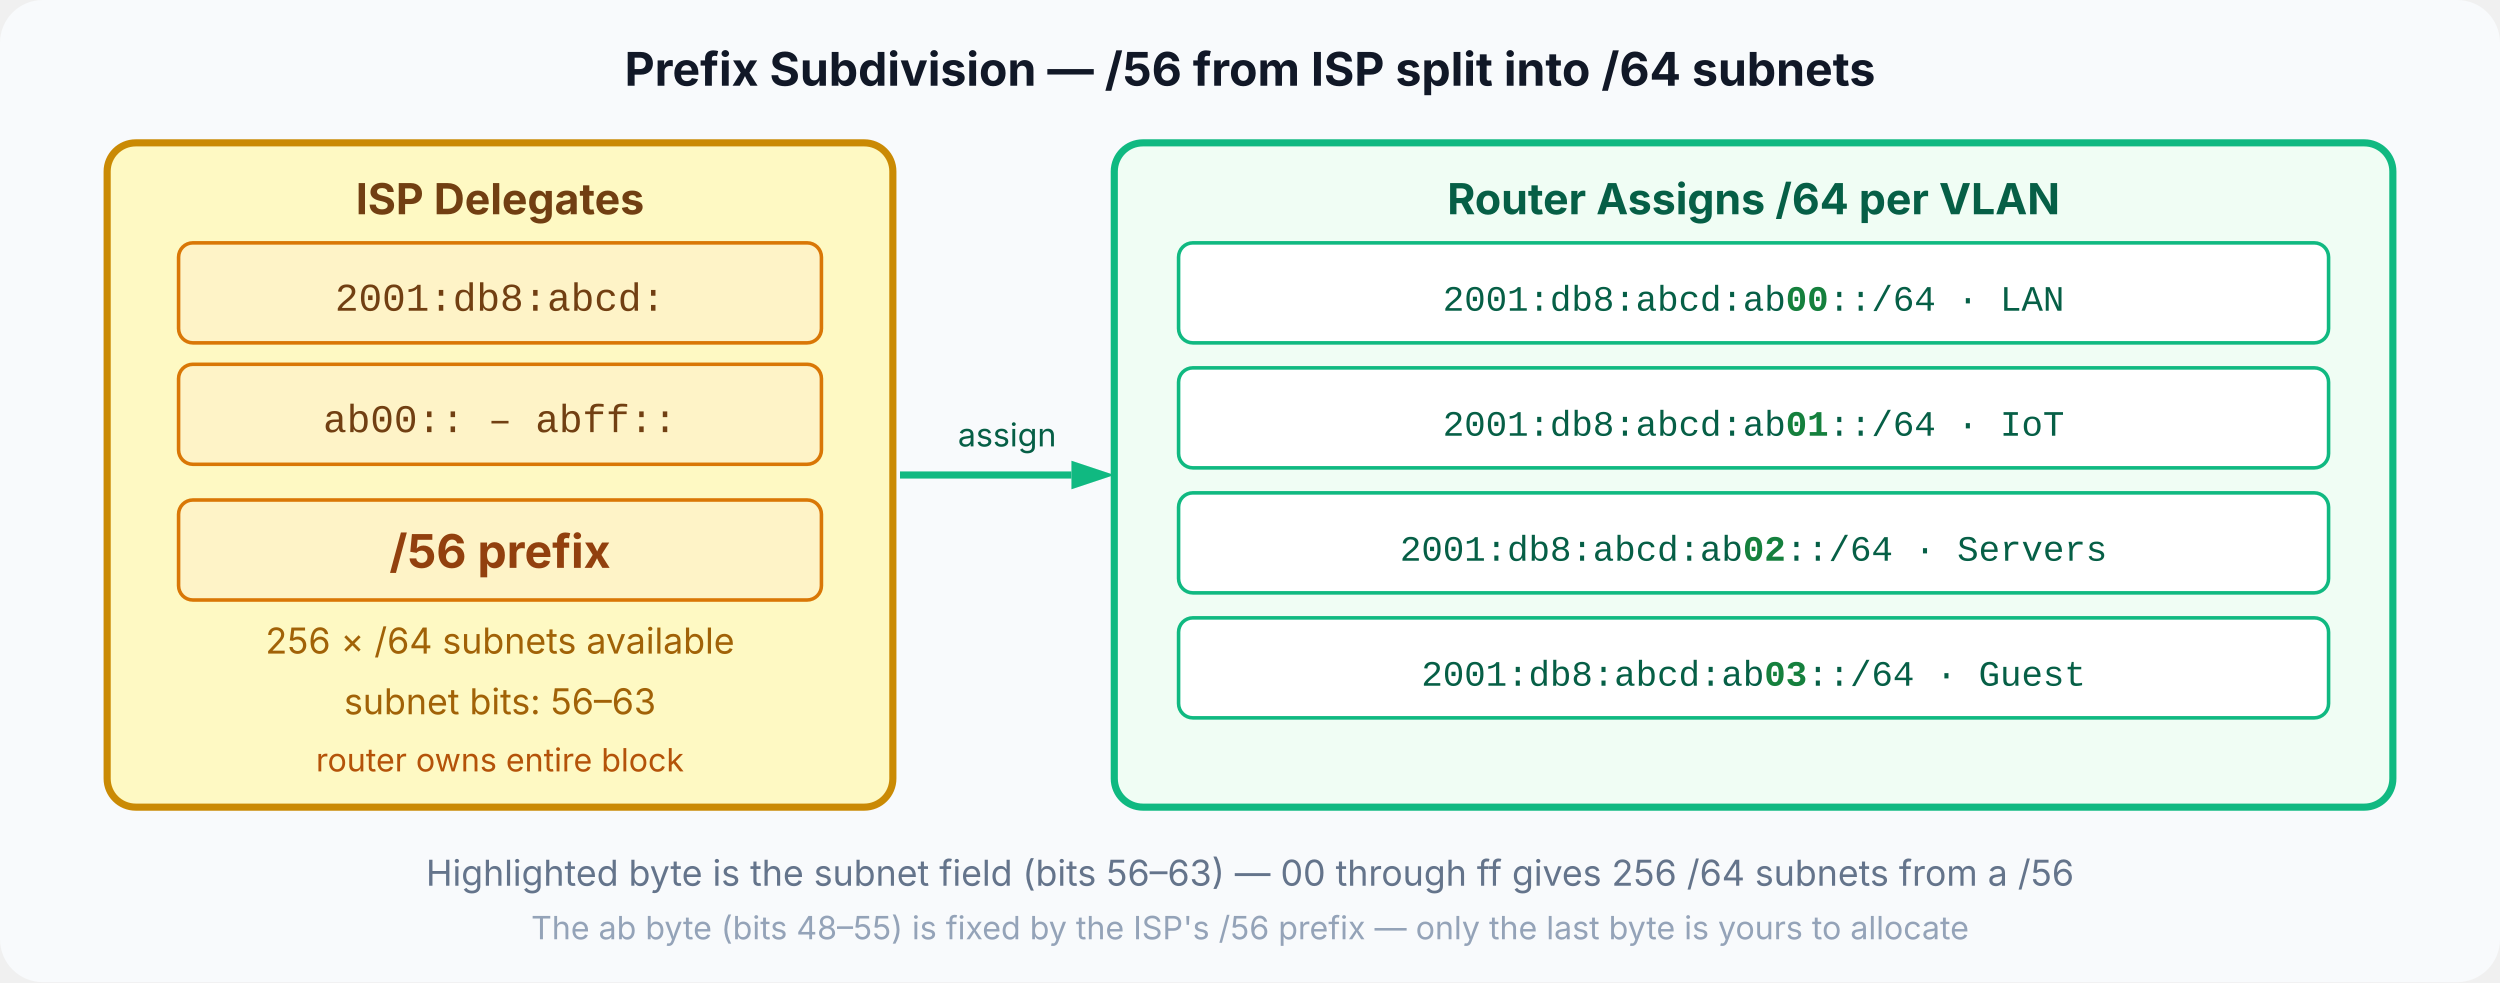
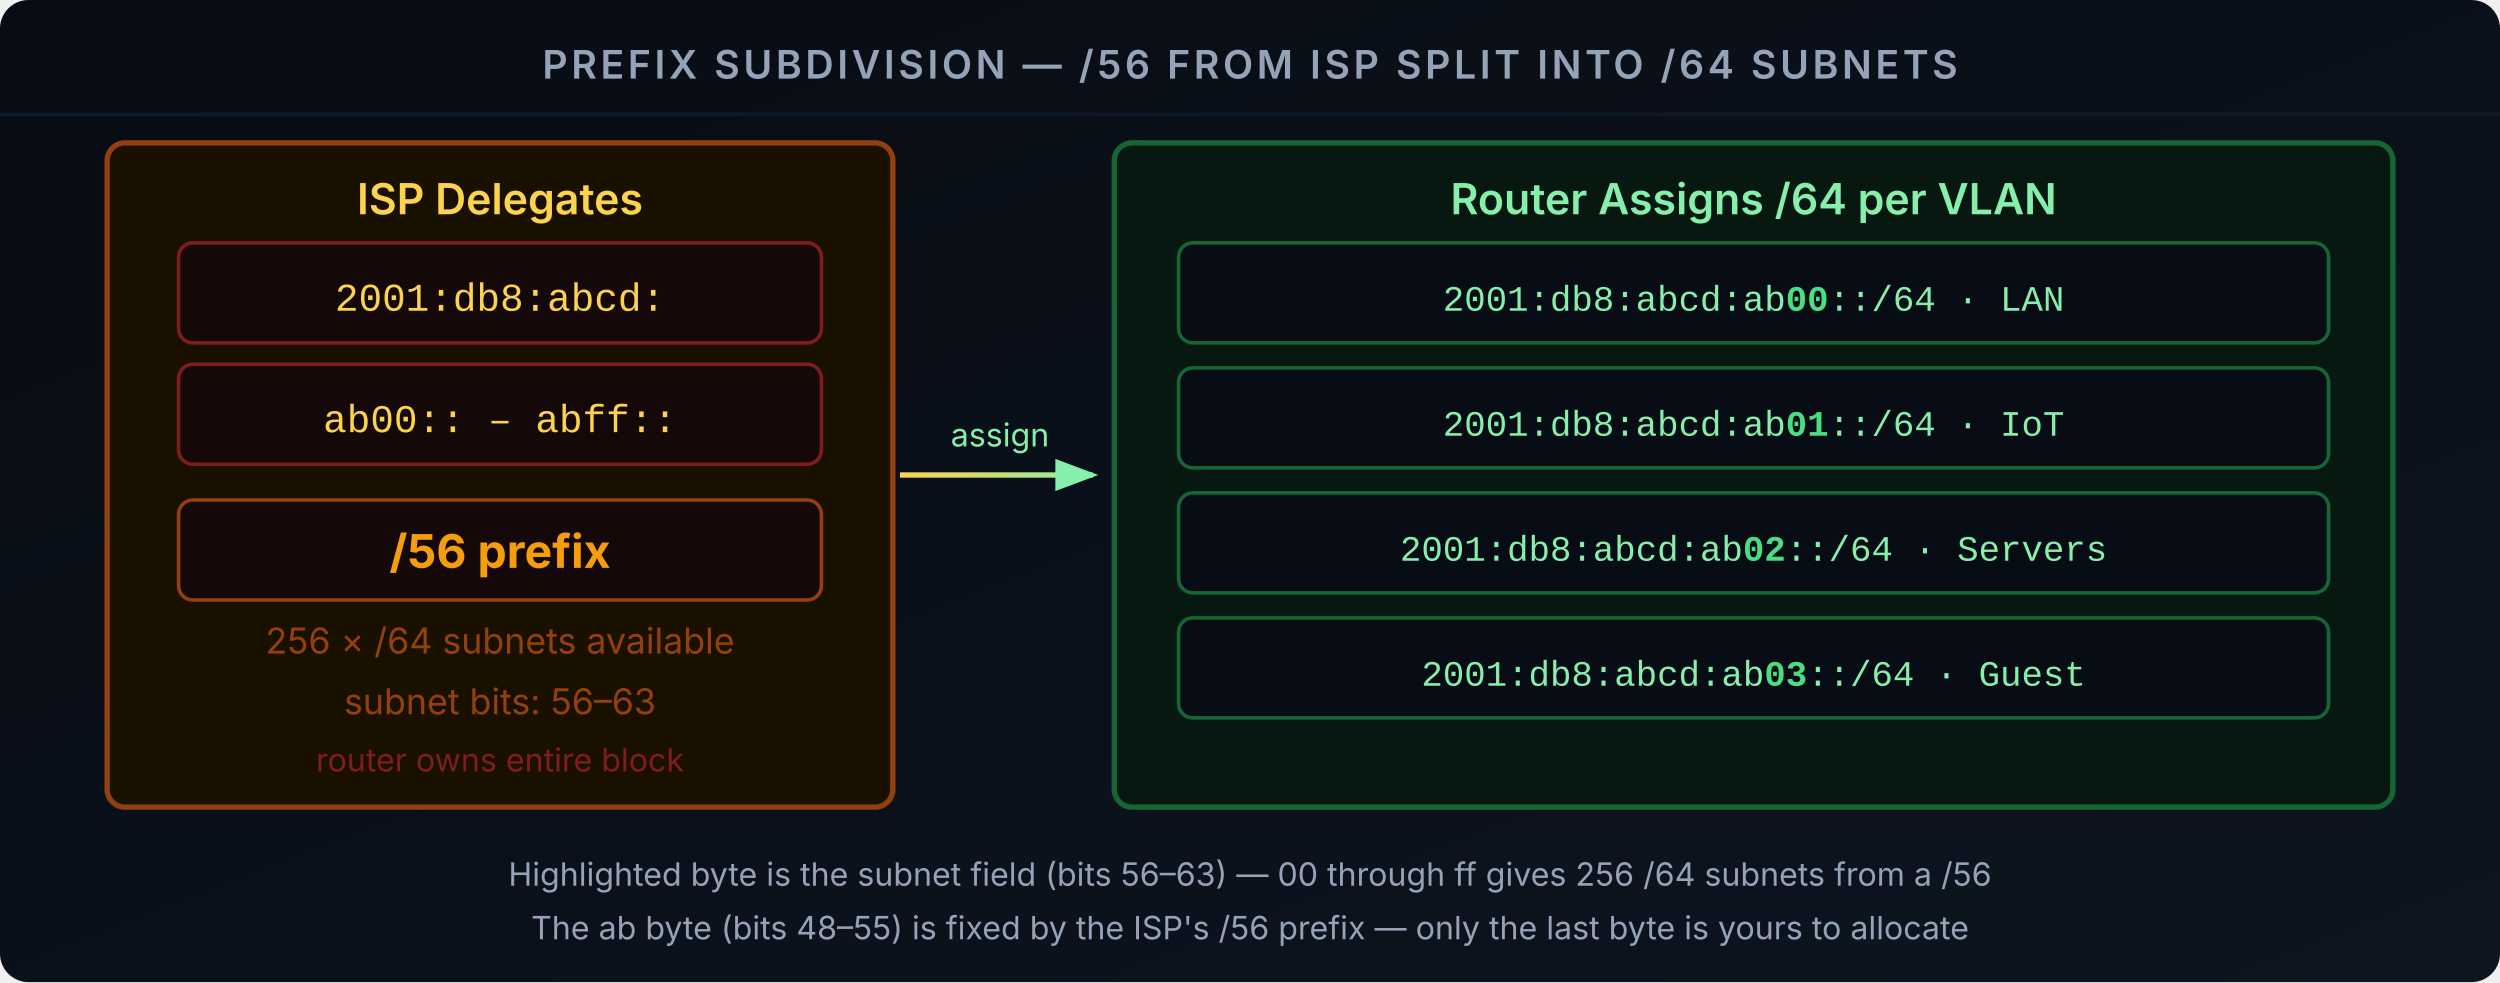
<svg xmlns="http://www.w3.org/2000/svg" viewBox="0 0 700 275" width="700" height="275" font-family="system-ui,-apple-system,BlinkMacSystemFont,'Segoe UI',sans-serif">
-   <rect width="700" height="275" fill="#f8fafc" rx="12" />
-   <text x="350" y="24" text-anchor="middle" font-size="13" font-weight="700" fill="#111827">Prefix Subdivision — /56 from ISP split into /64 subnets</text>
-   <rect x="30" y="40" width="220" height="186" fill="#fef9c3" stroke="#ca8a04" stroke-width="2" rx="8" />
-   <text x="140" y="60" text-anchor="middle" font-size="12" font-weight="700" fill="#713f12">ISP Delegates</text>
-   <rect x="50" y="68" width="180" height="28" fill="#fef3c7" stroke="#d97706" stroke-width="1" rx="4" />
-   <text x="140" y="87" text-anchor="middle" font-size="11" font-family="'Courier New',monospace" fill="#713f12">2001:db8:abcd:</text>
-   <rect x="50" y="102" width="180" height="28" fill="#fef3c7" stroke="#d97706" stroke-width="1" rx="4" />
-   <text x="140" y="121" text-anchor="middle" font-size="11" font-family="'Courier New',monospace" fill="#713f12">ab00:: – abff::</text>
-   <rect x="50" y="140" width="180" height="28" fill="#fef3c7" stroke="#d97706" stroke-width="1" rx="4" />
-   <text x="140" y="159" text-anchor="middle" font-size="13" font-weight="700" fill="#92400e">/56 prefix</text>
-   <text x="140" y="183" text-anchor="middle" font-size="10" fill="#a16207">256 × /64 subnets available</text>
-   <text x="140" y="200" text-anchor="middle" font-size="10" fill="#a16207">subnet bits: 56–63</text>
-   <text x="140" y="216" text-anchor="middle" font-size="9" fill="#b45309">router owns entire block</text>
-   <line x1="252" y1="133" x2="300" y2="133" stroke="#10b981" stroke-width="2" />
-   <polygon points="300,129 312,133 300,137" fill="#10b981" />
-   <text x="282" y="125" text-anchor="middle" font-size="9" fill="#065f46">assign</text>
-   <rect x="312" y="40" width="358" height="186" fill="#f0fdf4" stroke="#10b981" stroke-width="2" rx="8" />
-   <text x="491" y="60" text-anchor="middle" font-size="12" font-weight="700" fill="#065f46">Router Assigns /64 per VLAN</text>
-   <rect x="330" y="68" width="322" height="28" fill="white" stroke="#10b981" stroke-width="1" rx="4" />
-   <text x="491" y="87" text-anchor="middle" font-size="10" font-family="'Courier New',monospace" fill="#065f46">2001:db8:abcd:ab<tspan font-weight="700" fill="#15803d">00</tspan>::/64  ·  LAN</text>
-   <rect x="330" y="103" width="322" height="28" fill="white" stroke="#10b981" stroke-width="1" rx="4" />
-   <text x="491" y="122" text-anchor="middle" font-size="10" font-family="'Courier New',monospace" fill="#065f46">2001:db8:abcd:ab<tspan font-weight="700" fill="#15803d">01</tspan>::/64  ·  IoT</text>
-   <rect x="330" y="138" width="322" height="28" fill="white" stroke="#10b981" stroke-width="1" rx="4" />
-   <text x="491" y="157" text-anchor="middle" font-size="10" font-family="'Courier New',monospace" fill="#065f46">2001:db8:abcd:ab<tspan font-weight="700" fill="#15803d">02</tspan>::/64  ·  Servers</text>
-   <rect x="330" y="173" width="322" height="28" fill="white" stroke="#10b981" stroke-width="1" rx="4" />
-   <text x="491" y="192" text-anchor="middle" font-size="10" font-family="'Courier New',monospace" fill="#065f46">2001:db8:abcd:ab<tspan font-weight="700" fill="#15803d">03</tspan>::/64  ·  Guest</text>
-   <text x="350" y="248" text-anchor="middle" font-size="10" fill="#64748b">Highlighted byte is the subnet field (bits 56–63) — 00 through ff gives 256 /64 subnets from a /56</text>
+   <defs>
+     <linearGradient id="bg" x1="0" y1="0" x2="1" y2="1">
+       <stop offset="0%" stop-color="#080c14" />
+       <stop offset="100%" stop-color="#0d1520" />
+     </linearGradient>
+     <linearGradient id="arr-assign" x1="252" y1="133" x2="312" y2="133" gradientUnits="userSpaceOnUse">
+       <stop offset="0%" stop-color="#fcd34d" />
+       <stop offset="100%" stop-color="#86efac" />
+     </linearGradient>
+     <marker id="arr-green" markerWidth="8" markerHeight="6" refX="7" refY="3" orient="auto">
+       <polygon points="0,0 8,3 0,6" fill="#86efac" />
+     </marker>
+   </defs>
+   <rect width="700" height="275" fill="url(#bg)" rx="8" />
+   <g stroke="#0d1a2a" stroke-width="1">
+     <line x1="0" y1="32" x2="700" y2="32" />
+   </g>
+   <text x="350" y="22" text-anchor="middle" font-size="11" font-weight="600" fill="#94a3b8" letter-spacing="1">PREFIX SUBDIVISION — /56 FROM ISP SPLIT INTO /64 SUBNETS</text>
+   <rect x="30" y="40" width="220" height="186" fill="#1a1000" stroke="#92400e" stroke-width="1.5" rx="5" />
+   <text x="140" y="60" text-anchor="middle" font-size="12" font-weight="600" fill="#fcd34d">ISP Delegates</text>
+   <rect x="50" y="68" width="180" height="28" fill="#150808" stroke="#7f1d1d" stroke-width="1" rx="4" />
+   <text x="140" y="87" text-anchor="middle" font-size="11" font-family="'Courier New',monospace" fill="#fcd34d">2001:db8:abcd:</text>
+   <rect x="50" y="102" width="180" height="28" fill="#150808" stroke="#7f1d1d" stroke-width="1" rx="4" />
+   <text x="140" y="121" text-anchor="middle" font-size="11" font-family="'Courier New',monospace" fill="#fcd34d">ab00:: – abff::</text>
+   <rect x="50" y="140" width="180" height="28" fill="#150808" stroke="#92400e" stroke-width="1" rx="4" />
+   <text x="140" y="159" text-anchor="middle" font-size="13" font-weight="700" fill="#f59e0b">/56 prefix</text>
+   <text x="140" y="183" text-anchor="middle" font-size="10" fill="#92400e">256 × /64 subnets available</text>
+   <text x="140" y="200" text-anchor="middle" font-size="10" fill="#92400e">subnet bits: 56–63</text>
+   <text x="140" y="216" text-anchor="middle" font-size="9" fill="#7f1d1d">router owns entire block</text>
+   <line x1="252" y1="133" x2="306" y2="133" stroke="url(#arr-assign)" stroke-width="1.5" marker-end="url(#arr-green)" />
+   <text x="280" y="125" text-anchor="middle" font-size="9" fill="#86efac">assign</text>
+   <rect x="312" y="40" width="358" height="186" fill="#071810" stroke="#166534" stroke-width="1.5" rx="5" />
+   <text x="491" y="60" text-anchor="middle" font-size="12" font-weight="600" fill="#86efac">Router Assigns /64 per VLAN</text>
+   <rect x="330" y="68" width="322" height="28" fill="#080c14" stroke="#166534" stroke-width="1" rx="4" />
+   <text x="491" y="87" text-anchor="middle" font-size="10" font-family="'Courier New',monospace" fill="#86efac">2001:db8:abcd:ab<tspan font-weight="700" fill="#4ade80">00</tspan>::/64  ·  LAN</text>
+   <rect x="330" y="103" width="322" height="28" fill="#080c14" stroke="#166534" stroke-width="1" rx="4" />
+   <text x="491" y="122" text-anchor="middle" font-size="10" font-family="'Courier New',monospace" fill="#86efac">2001:db8:abcd:ab<tspan font-weight="700" fill="#4ade80">01</tspan>::/64  ·  IoT</text>
+   <rect x="330" y="138" width="322" height="28" fill="#080c14" stroke="#166534" stroke-width="1" rx="4" />
+   <text x="491" y="157" text-anchor="middle" font-size="10" font-family="'Courier New',monospace" fill="#86efac">2001:db8:abcd:ab<tspan font-weight="700" fill="#4ade80">02</tspan>::/64  ·  Servers</text>
+   <rect x="330" y="173" width="322" height="28" fill="#080c14" stroke="#166534" stroke-width="1" rx="4" />
+   <text x="491" y="192" text-anchor="middle" font-size="10" font-family="'Courier New',monospace" fill="#86efac">2001:db8:abcd:ab<tspan font-weight="700" fill="#4ade80">03</tspan>::/64  ·  Guest</text>
+   <text x="350" y="248" text-anchor="middle" font-size="9" fill="#94a3b8">Highlighted byte is the subnet field (bits 56–63) — 00 through ff gives 256 /64 subnets from a /56</text>
  <text x="350" y="263" text-anchor="middle" font-size="9" fill="#94a3b8">The  ab  byte (bits 48–55) is fixed by the ISP's /56 prefix — only the last byte is yours to allocate</text>
</svg>
